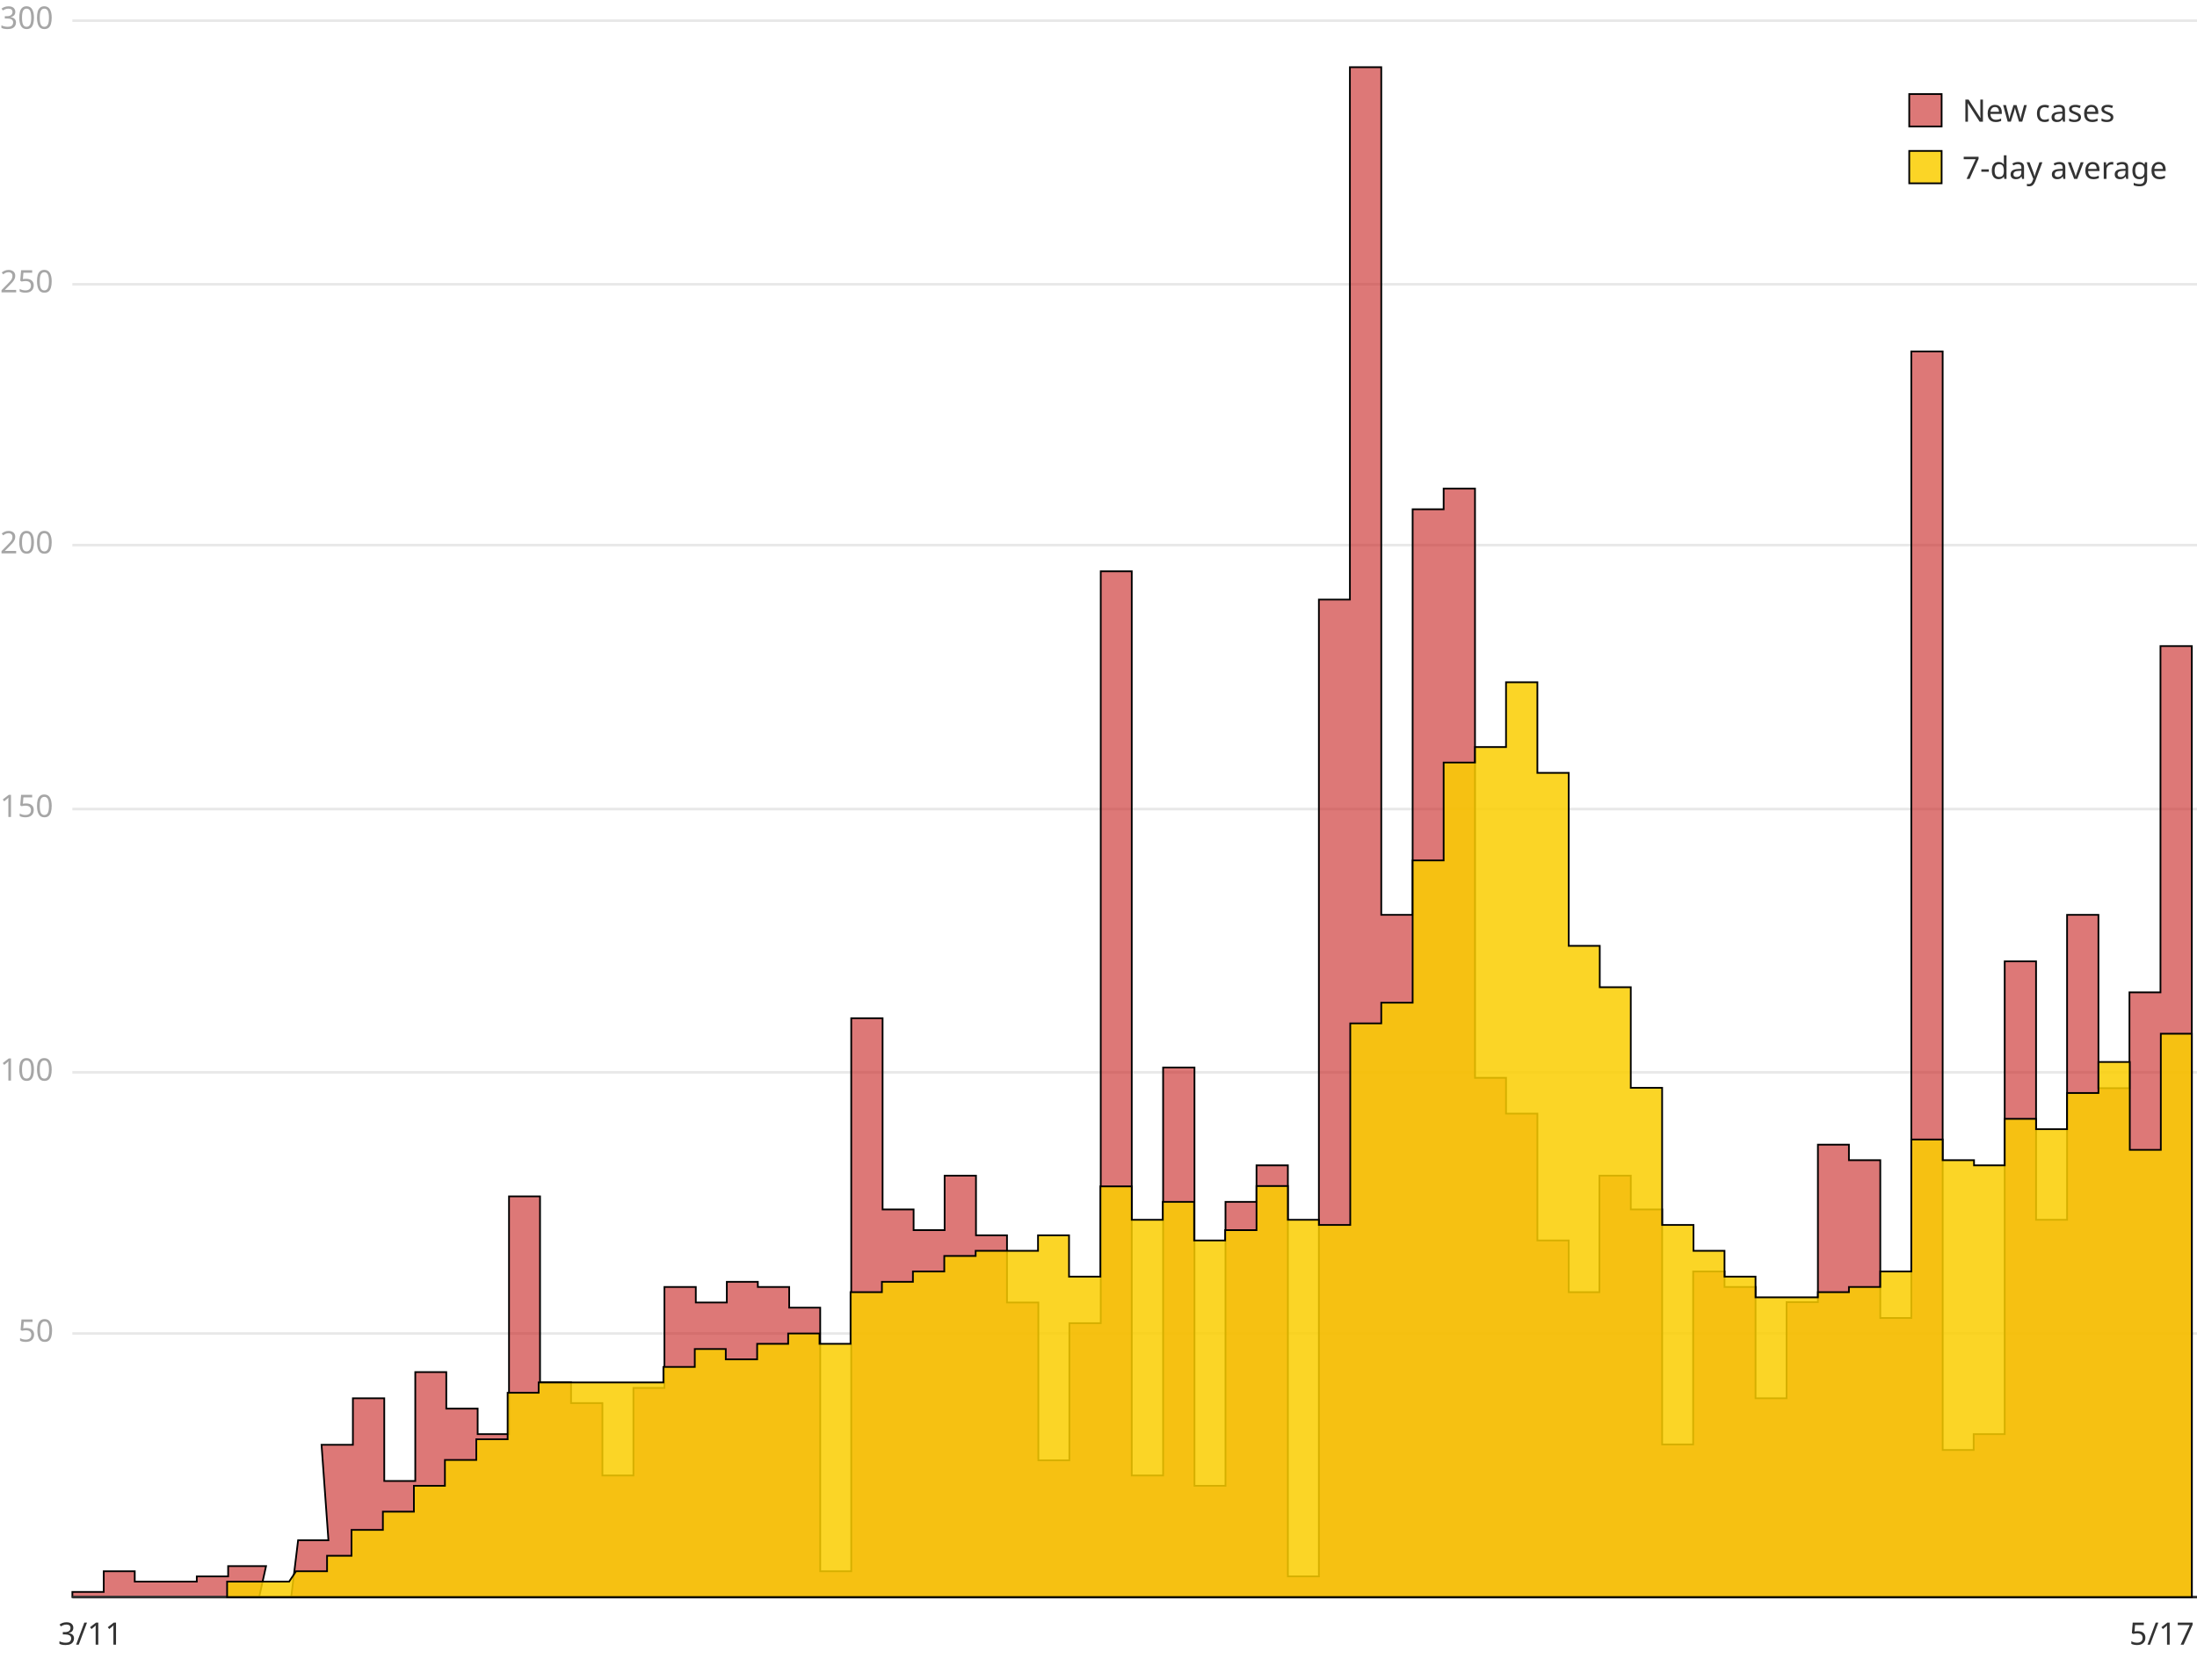
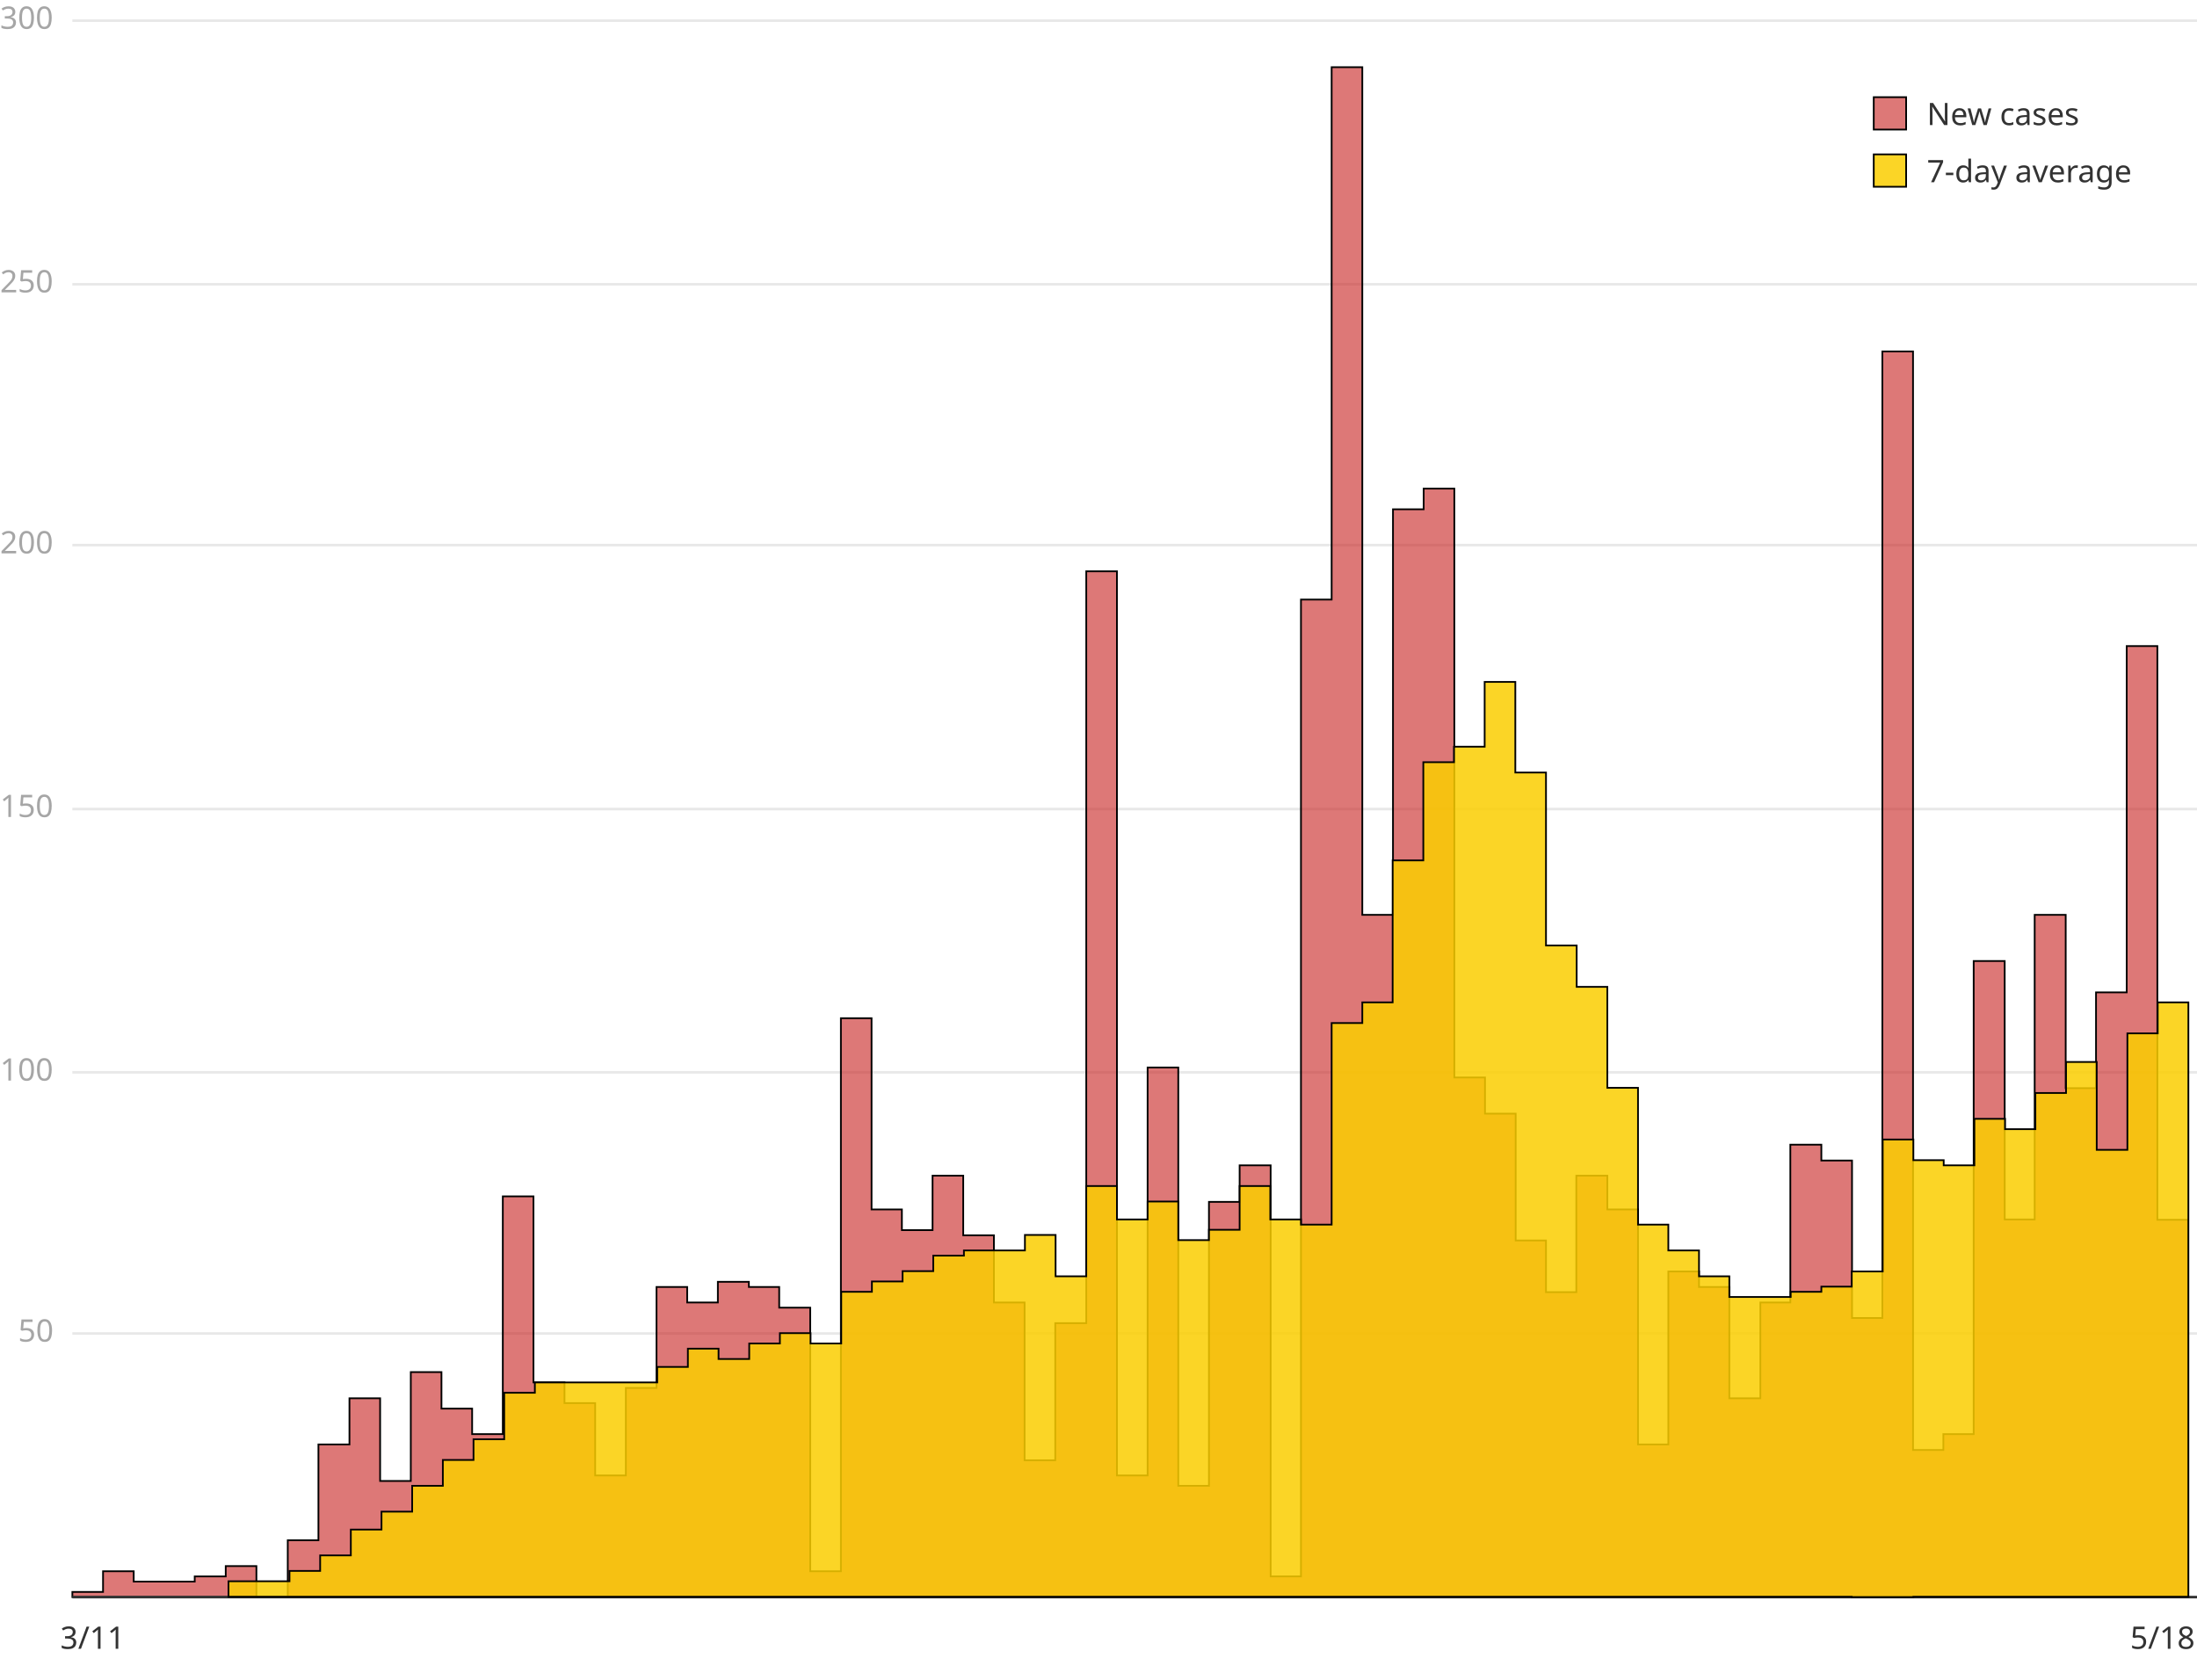
<svg xmlns="http://www.w3.org/2000/svg" xmlns:xlink="http://www.w3.org/1999/xlink" version="1.1" id="Layer_1" x="0px" y="0px" viewBox="0 0 637.5 487.5" style="enable-background:new 0 0 637.5 487.5;" xml:space="preserve">
  <style type="text/css">
	.st0{clip-path:url(#SVGID_2_);}
	.st1{clip-path:url(#SVGID_4_);fill:none;stroke:#E8E8E8;stroke-width:0.75;stroke-miterlimit:10;}
	.st2{clip-path:url(#SVGID_4_);fill:#C71E1D;}
	.st3{clip-path:url(#SVGID_4_);}
	.st4{fill:#C71E1D;fill-opacity:0.6;stroke:#000000;stroke-width:0.5;stroke-miterlimit:10;}
	.st5{clip-path:url(#SVGID_4_);fill:none;stroke:#333333;stroke-width:0.75;stroke-miterlimit:10;}
	.st6{fill:#A6A6A6;}
	.st7{font-family:'Roboto-Regular';}
	.st8{font-size:9px;}
- 	.st9{fill:#333333;}
- 	.st10{fill:#FACE00;fill-opacity:0.85;stroke:#000000;stroke-width:0.5;stroke-miterlimit:10;}
+ 	.st9{fill:#FACE00;fill-opacity:0.85;stroke:#000000;stroke-width:0.5;stroke-miterlimit:10;}
+ 	.st10{fill:#333333;}
</style>
  <g>
    <defs>
      <rect id="SVGID_1_" width="637.5" height="487.5" />
    </defs>
    <clipPath id="SVGID_2_">
      <use xlink:href="#SVGID_1_" style="overflow:visible;" />
    </clipPath>
    <g class="st0">
      <defs>
        <rect id="SVGID_3_" width="637.5" height="483" />
      </defs>
      <clipPath id="SVGID_4_">
        <use xlink:href="#SVGID_3_" style="overflow:visible;" />
      </clipPath>
      <line class="st1" x1="21" y1="6" x2="637.5" y2="6" />
      <line class="st1" x1="21" y1="82.5" x2="637.5" y2="82.5" />
      <line class="st1" x1="21" y1="158.2" x2="637.5" y2="158.2" />
      <line class="st1" x1="21" y1="234.8" x2="637.5" y2="234.8" />
      <line class="st1" x1="21" y1="311.2" x2="637.5" y2="311.2" />
      <line class="st1" x1="21" y1="387" x2="637.5" y2="387" />
-       <path class="st2" d="M75.4,463.5h9.1H75.4z" />
+       <path class="st2" d="M74.6,463.5h8.9H74.6z" />
      <g class="st3">
-         <polygon class="st4" points="66.2,457.5 57.1,457.5 57.1,459 48.1,459 48,459 39.1,459 39.1,456 30.1,456 30.1,462 21,462      21,463.5 30.1,463.5 39,463.5 39.1,463.5 48,463.5 48.1,463.5 57.1,463.5 66.2,463.5 75.2,463.5 77.2,454.5 66.2,454.5    " />
-         <polygon class="st4" points="626.9,187.5 626.9,288 617.9,288 617.9,315.8 608.9,315.8 608.9,265.5 599.8,265.5 599.8,354      590.8,354 590.8,279 581.7,279 581.7,416.2 572.7,416.2 572.7,420.8 563.7,420.8 563.7,102 554.6,102 554.6,382.5 545.6,382.5      545.6,336.7 536.5,336.7 536.5,332.2 527.5,332.2 527.5,377.9 518.4,377.9 518.4,405.8 509.4,405.8 509.4,373.5 500.4,373.5      500.4,369 491.3,369 491.3,419.2 482.3,419.2 482.3,351 473.2,351 473.2,341.2 464.1,341.2 464.1,375 455.2,375 455.2,360      446.1,360 446.1,323.2 437,323.2 437,312.8 428,312.8 428,141.8 418.9,141.8 418.9,147.8 409.9,147.8 409.9,265.5 400.8,265.5      400.8,19.5 391.7,19.5 391.7,174 382.7,174 382.7,457.5 373.7,457.5 373.7,338.2 364.6,338.2 364.6,348.8 355.6,348.8      355.6,431.2 346.6,431.2 346.6,309.8 337.5,309.8 337.5,428.2 328.4,428.2 328.4,165.8 319.4,165.8 319.4,384 310.3,384      310.3,423.8 301.3,423.8 301.3,378 292.2,378 292.2,358.5 283.2,358.5 283.2,341.2 274.1,341.2 274.1,357 265.1,357 265.1,351      256.1,351 256.1,295.5 247,295.5 247,456 238,456 238,379.5 229,379.5 229,373.5 219.9,373.5 219.9,372 210.9,372 210.9,378      201.9,378 201.9,373.5 192.8,373.5 192.8,402.8 183.8,402.8 183.8,428.2 174.8,428.2 174.8,407.2 165.7,407.2 165.7,401.2      156.7,401.2 156.7,347.2 147.7,347.2 147.7,416.2 138.6,416.2 138.6,408.8 129.5,408.8 129.5,398.2 120.5,398.2 120.5,429.8      111.5,429.8 111.5,405.8 102.4,405.8 102.4,419.3 93.3,419.3 95.3,447 86.5,447 84.5,463.5 93.3,463.5 93.3,463.6 102.4,463.6      111.5,463.6 120.5,463.6 120.5,463.5 129.5,463.5 138.6,463.5 147.7,463.5 156.7,463.5 156.7,463.5 165.7,463.5 165.7,463.5      174.8,463.5 183.8,463.5 192.8,463.5 192.9,463.5 201.8,463.5 201.9,463.5 210.9,463.5 219.9,463.5 229,463.5 229,463.5      237.9,463.5 238,463.5 247,463.5 256.1,463.5 265,463.5 265.1,463.5 274.1,463.5 283.2,463.5 292.2,463.5 301.2,463.5      301.3,463.5 310.3,463.5 319.4,463.5 328.4,463.5 337.5,463.5 346.5,463.5 346.6,463.5 355.6,463.5 364.6,463.5 373.7,463.5      382.7,463.5 382.8,463.5 391.7,463.5 400.8,463.5 409.9,463.5 418.9,463.5 418.9,463.5 428,463.5 437,463.5 446.1,463.5      455.1,463.5 455.2,463.5 464.1,463.5 473.2,463.5 482.3,463.5 491.3,463.5 500.4,463.5 500.4,463.5 509.4,463.5 518.5,463.5      518.5,463.4 527.5,463.4 536.5,463.4 545.5,463.4 545.5,463.5 554.6,463.5 563.7,463.5 572.7,463.5 581.7,463.5 581.8,463.5      590.8,463.5 599.8,463.5 608.9,463.5 617.9,463.5 618,463.5 626.9,463.5 636,463.5 636,187.5    " />
+         <polygon class="st4" points="65.5,457.5 56.5,457.5 56.5,459 47.6,459 38.8,459 38.8,456 29.9,456 29.9,462 21,462 21,463.5      29.9,463.5 29.9,463.5 38.7,463.5 38.8,463.5 47.6,463.5 56.5,463.5 56.6,463.5 65.5,463.5 74.4,463.5 74.4,454.5 65.5,454.5         " />
+         <polygon class="st4" points="626,354 626,187.5 617.1,187.5 617.1,288 608.2,288 608.2,315.8 599.4,315.8 599.4,265.5      590.4,265.5 590.4,353.9 581.7,353.9 581.7,278.9 572.7,278.9 572.7,416.2 563.9,416.2 563.9,420.8 555.1,420.8 555.1,102      546.2,102 546.2,382.5 537.4,382.5 537.4,336.8 528.5,336.8 528.5,332.2 519.5,332.2 519.5,378 510.8,378 510.8,405.8      501.8,405.8 501.8,373.5 493,373.5 493,369 484.1,369 484.1,419.2 475.3,419.2 475.3,351 466.4,351 466.4,341.2 457.4,341.2      457.4,375 448.6,375 448.6,360 439.8,360 439.8,323.2 430.9,323.2 430.9,312.7 422,312.7 422,141.8 413.1,141.8 413.1,147.8      404.2,147.8 404.2,265.5 395.3,265.5 395.3,19.5 386.4,19.5 386.4,174 377.5,174 377.5,457.5 368.7,457.5 368.7,338.2      359.7,338.2 359.7,348.8 350.8,348.8 350.8,431.2 341.9,431.2 341.9,309.8 333,309.8 333,428.2 324.1,428.2 324.1,165.8      315.2,165.8 315.2,384 306.2,384 306.2,423.8 297.3,423.8 297.3,378 288.4,378 288.4,358.5 279.5,358.5 279.5,341.2 270.6,341.2      270.6,357 261.7,357 261.7,351 252.9,351 252.9,295.5 244,295.5 244,456 235.1,456 235.1,379.5 226.1,379.5 226.1,373.5      217.3,373.5 217.3,372 208.3,372 208.3,378 199.4,378 199.4,373.5 190.5,373.5 190.5,402.8 181.6,402.8 181.6,428.2 172.7,428.2      172.7,407.2 163.8,407.2 163.8,401.2 154.8,401.2 154.8,347.2 145.9,347.2 145.9,416.2 137,416.2 137,408.8 128.1,408.8      128.1,398.2 119.2,398.2 119.2,429.8 110.3,429.8 110.3,405.8 101.4,405.8 101.4,419.2 92.4,419.2 92.4,447 83.5,447 83.5,463.5      92.4,463.5 92.5,463.5 101.4,463.5 110.3,463.5 110.3,463.5 119.2,463.5 128.1,463.5 128.1,463.5 137,463.5 145.9,463.5      145.9,463.5 154.8,463.5 163.7,463.5 163.8,463.5 172.7,463.5 181.6,463.5 181.6,463.5 190.5,463.5 199.4,463.5 199.4,463.5      208.3,463.5 217.2,463.5 217.2,463.5 226.1,463.5 235.1,463.5 235.1,463.5 244,463.5 252.7,463.5 252.9,463.5 261.7,463.5      270.6,463.5 270.6,463.5 279.5,463.5 288.4,463.5 288.4,463.5 297.3,463.5 306.2,463.5 306.2,463.5 315.2,463.5 324.1,463.5      324.1,463.5 333,463.5 341.9,463.5 350.8,463.5 350.9,463.5 359.7,463.5 368.6,463.5 368.7,463.5 377.5,463.5 386.4,463.5      386.4,463.5 395.3,463.5 404.2,463.5 404.3,463.5 413.1,463.5 422,463.5 422,463.5 430.9,463.5 439.7,463.5 439.7,463.5      448.6,463.5 457.4,463.5 457.6,463.5 466.4,463.5 475.2,463.5 475.3,463.5 484.1,463.5 492.9,463.5 493,463.5 501.8,463.5      510.8,463.5 519.5,463.5 519.7,463.5 528.5,463.5 537.3,463.5 537.4,463.5 546.2,463.5 555,463.5 555.1,463.5 563.9,463.5      572.9,463.5 572.9,463.4 581.7,463.4 590.4,463.4 590.4,463.5 599.4,463.5 608.2,463.5 608.3,463.5 617.1,463.5 626,463.5      626,463.5 634.9,463.5 634.9,354    " />
      </g>
      <line class="st5" x1="21" y1="463.5" x2="637.5" y2="463.5" />
    </g>
    <g class="st0">
      <text transform="matrix(1 0 0 1 5.2559 389.3496)" class="st6 st7 st8">50</text>
    </g>
    <g class="st0">
      <text transform="matrix(1 0 0 1 2.929688e-03 313.5996)" class="st6 st7 st8">100</text>
    </g>
    <g class="st0">
      <text transform="matrix(1 0 0 1 2.929688e-03 237.0996)" class="st6 st7 st8">150</text>
    </g>
    <g class="st0">
      <text transform="matrix(1 0 0 1 2.929688e-03 160.5996)" class="st6 st7 st8">200</text>
    </g>
    <g class="st0">
      <text transform="matrix(1 0 0 1 2.929688e-03 84.8496)" class="st6 st7 st8">250</text>
    </g>
    <g class="st0">
      <text transform="matrix(1 0 0 1 2.929688e-03 8.3496)" class="st6 st7 st8">300</text>
    </g>
-     <g class="st0">
-       <text transform="matrix(1 0 0 1 569.4154 35.3277)" class="st9 st7 st8">New cases</text>
-     </g>
  </g>
-   <polygon class="st10" points="627,300 627,333.7 618,333.7 618,308.2 608.9,308.2 608.9,317.2 599.8,317.2 599.8,327.7 590.8,327.7   590.8,324.7 581.7,324.7 581.7,338.2 572.8,338.2 572.8,336.7 563.7,336.7 563.7,330.7 554.6,330.7 554.6,369 545.6,369   545.6,373.5 536.5,373.5 536.5,375 527.5,375 527.5,376.5 518.5,376.5 518.5,376.5 509.4,376.5 509.4,370.5 500.4,370.5 500.4,363   491.4,363 491.4,355.5 482.3,355.5 482.3,315.7 473.2,315.7 473.2,286.5 464.2,286.5 464.2,274.5 455.2,274.5 455.2,224.3   446.1,224.3 446.1,198 437,198 437,216.8 428,216.8 428,221.3 418.9,221.3 418.9,249.7 409.9,249.7 409.9,291 400.8,291 400.8,297   391.8,297 391.8,355.5 382.7,355.5 382.7,354 373.7,354 373.7,344.2 364.6,344.2 364.6,357 355.5,357 355.5,360 346.5,360   346.5,348.8 337.4,348.8 337.4,354 328.4,354 328.4,344.3 319.3,344.3 319.3,370.5 310.2,370.5 310.2,358.5 301.2,358.5 301.2,363   292.1,363 283.1,363 283.1,364.5 274,364.5 274,369 264.9,369 264.9,372 255.9,372 255.9,375 246.8,375 246.8,390 237.8,390   237.8,387 228.7,387 228.7,390 219.7,390 219.7,394.5 210.6,394.5 210.6,391.5 201.6,391.5 201.6,396.7 192.5,396.7 192.5,401.2   183.5,401.2 174.4,401.2 165.4,401.2 165.4,401.2 156.3,401.2 156.3,404.2 147.3,404.2 147.3,417.7 138.2,417.7 138.2,423.7   129.1,423.7 129.1,431.2 120.1,431.2 120.1,438.7 111.1,438.7 111.1,444 102,444 102,451.5 94.9,451.5 94.9,456 85.9,456 83.9,459   74.9,459 65.9,459 65.9,463.5 74.9,463.5 83.9,463.5 84,463.5 92.9,463.5 93,463.5 102,463.5 111.1,463.5 120.1,463.5 120.1,463.5   129.1,463.5 138.2,463.5 147.3,463.5 156.3,463.5 156.3,463.5 165.4,463.5 165.4,463.5 174.4,463.5 183.5,463.5 192.5,463.5   192.6,463.5 201.6,463.5 201.6,463.5 210.6,463.5 219.7,463.5 228.7,463.5 228.7,463.5 237.8,463.5 237.8,463.5 246.8,463.5   255.9,463.5 264.9,463.5 265,463.5 274,463.5 283.1,463.5 292.1,463.5 301.2,463.5 301.2,463.5 310.2,463.5 319.3,463.5   328.4,463.5 337.4,463.5 346.5,463.5 346.5,463.5 355.5,463.5 364.6,463.5 373.7,463.5 382.7,463.5 382.7,463.5 391.8,463.5   400.8,463.5 409.9,463.5 418.9,463.5 418.9,463.5 428,463.5 437,463.5 446.1,463.5 455.2,463.5 455.2,463.5 464.2,463.5   473.2,463.5 482.3,463.5 491.4,463.5 500.3,463.5 500.4,463.5 509.4,463.5 518.4,463.5 518.4,463.5 527.5,463.5 536.5,463.5   545.6,463.5 545.6,463.5 554.6,463.5 563.7,463.5 572.8,463.5 581.7,463.5 581.8,463.5 590.8,463.5 599.8,463.5 608.9,463.5   617.9,463.5 618,463.5 627,463.5 636,463.5 636,300 " />
-   <rect x="554" y="27.3" class="st4" width="9.4" height="9.4" />
-   <text transform="matrix(1 0 0 1 569.4154 51.9122)" class="st9 st7 st8">7-day average</text>
-   <rect x="554" y="43.8" class="st10" width="9.4" height="9.4" />
+   <polygon class="st9" points="626.1,290.9 626.1,299.9 617.3,299.9 617.3,333.7 608.4,333.7 608.4,308.2 599.5,308.2 599.5,317.2   590.6,317.2 590.6,327.7 581.8,327.7 581.8,324.7 572.9,324.7 572.9,338.2 564,338.2 564,336.7 555.2,336.7 555.2,330.7   546.3,330.7 546.3,369 537.3,369 537.3,373.4 528.5,373.4 528.5,374.9 519.6,374.9 519.6,376.4 510.8,376.4 501.8,376.4   501.8,370.4 493,370.4 493,362.9 484.1,362.9 484.1,355.4 475.3,355.4 475.3,315.7 466.4,315.7 466.4,286.4 457.5,286.4   457.5,274.4 448.6,274.4 448.6,224.2 439.7,224.2 439.7,197.9 430.8,197.9 430.8,216.7 421.9,216.7 421.9,221.2 413,221.2   413,249.7 404.1,249.7 404.1,290.9 395.3,290.9 395.3,296.9 386.4,296.9 386.4,355.4 377.5,355.4 377.5,353.9 368.6,353.9   368.6,344.2 359.7,344.2 359.7,356.9 350.8,356.9 350.8,359.9 341.9,359.9 341.9,348.7 333,348.7 333,353.9 324.1,353.9   324.1,344.2 315.2,344.2 315.2,370.4 306.3,370.4 306.3,358.4 297.4,358.4 297.4,362.9 288.6,362.9 288.5,362.9 279.7,362.9   279.7,364.4 270.8,364.4 270.8,368.9 261.9,368.9 261.9,371.9 253,371.9 253,374.9 244.1,374.9 244.1,389.9 235.2,389.9   235.2,386.9 226.3,386.9 226.3,389.9 217.4,389.9 217.4,394.4 208.5,394.4 208.5,391.4 199.6,391.4 199.6,396.7 190.7,396.7   190.7,401.2 181.9,401.2 181.8,401.2 173,401.2 164.1,401.2 164.1,401.2 155.2,401.2 155.2,404.2 146.3,404.2 146.3,417.7   137.4,417.7 137.4,423.7 128.5,423.7 128.5,431.2 119.6,431.2 119.6,438.7 110.7,438.7 110.7,443.9 101.8,443.9 101.8,451.4   92.9,451.4 92.9,455.9 84,455.9 84,458.9 75.2,458.9 75.1,458.9 66.3,458.9 66.3,463.4 75.1,463.4 75.2,463.4 84,463.4 92.9,463.4   92.9,463.4 101.8,463.4 110.7,463.4 110.7,463.4 119.6,463.4 128.5,463.4 128.5,463.4 137.4,463.4 146.3,463.4 146.3,463.4   155.2,463.4 164.1,463.4 164.1,463.4 173,463.4 181.8,463.4 181.9,463.4 190.7,463.4 199.6,463.4 199.6,463.4 208.5,463.4   217.4,463.4 217.4,463.4 226.3,463.4 235.2,463.4 235.2,463.4 244.1,463.4 253,463.4 253,463.4 261.9,463.4 270.8,463.4   270.8,463.4 279.7,463.4 288.5,463.4 288.6,463.4 297.4,463.4 306.3,463.4 306.3,463.4 315.2,463.4 324.1,463.4 324.1,463.4   333,463.4 341.9,463.4 350.8,463.4 350.8,463.4 359.7,463.4 368.6,463.4 368.6,463.4 377.5,463.4 386.4,463.4 386.4,463.4   395.3,463.4 404.1,463.4 404.2,463.4 413,463.4 421.9,463.4 421.9,463.4 430.8,463.4 439.7,463.4 439.7,463.4 448.6,463.4   457.5,463.4 457.5,463.4 466.4,463.4 475.2,463.4 475.3,463.4 484.1,463.4 492.9,463.4 493,463.4 501.8,463.4 510.8,463.4   519.6,463.4 519.7,463.4 528.5,463.4 537.3,463.4 537.3,463.5 546.3,463.5 555.2,463.5 555.2,463.4 564,463.4 572.9,463.4   572.9,463.4 581.8,463.4 590.6,463.4 590.7,463.4 599.5,463.4 608.4,463.4 608.4,463.4 617.3,463.4 626.1,463.4 626.2,463.4   635,463.4 635,290.9 " />
+   <text transform="matrix(1 0 0 1 559.1191 36.303)" class="st10 st7 st8">New cases</text>
+   <rect x="543.7" y="28.2" class="st4" width="9.4" height="9.4" />
+   <text transform="matrix(1 0 0 1 559.1191 52.8875)" class="st10 st7 st8">7-day average</text>
+   <rect x="543.7" y="44.8" class="st9" width="9.4" height="9.4" />
  <g>
-     <text transform="matrix(1 0 0 1 617.8831 477.3168)" class="st9 st7 st8">5/17</text>
+     <text transform="matrix(1 0 0 1 618.1053 478.5021)" class="st10 st7 st8">5/18</text>
  </g>
  <g>
-     <text transform="matrix(1 0 0 1 16.8361 477.3165)" class="st9 st7 st8">3/11</text>
+     <text transform="matrix(1 0 0 1 17.4904 478.5017)" class="st10 st7 st8">3/11</text>
  </g>
</svg>
